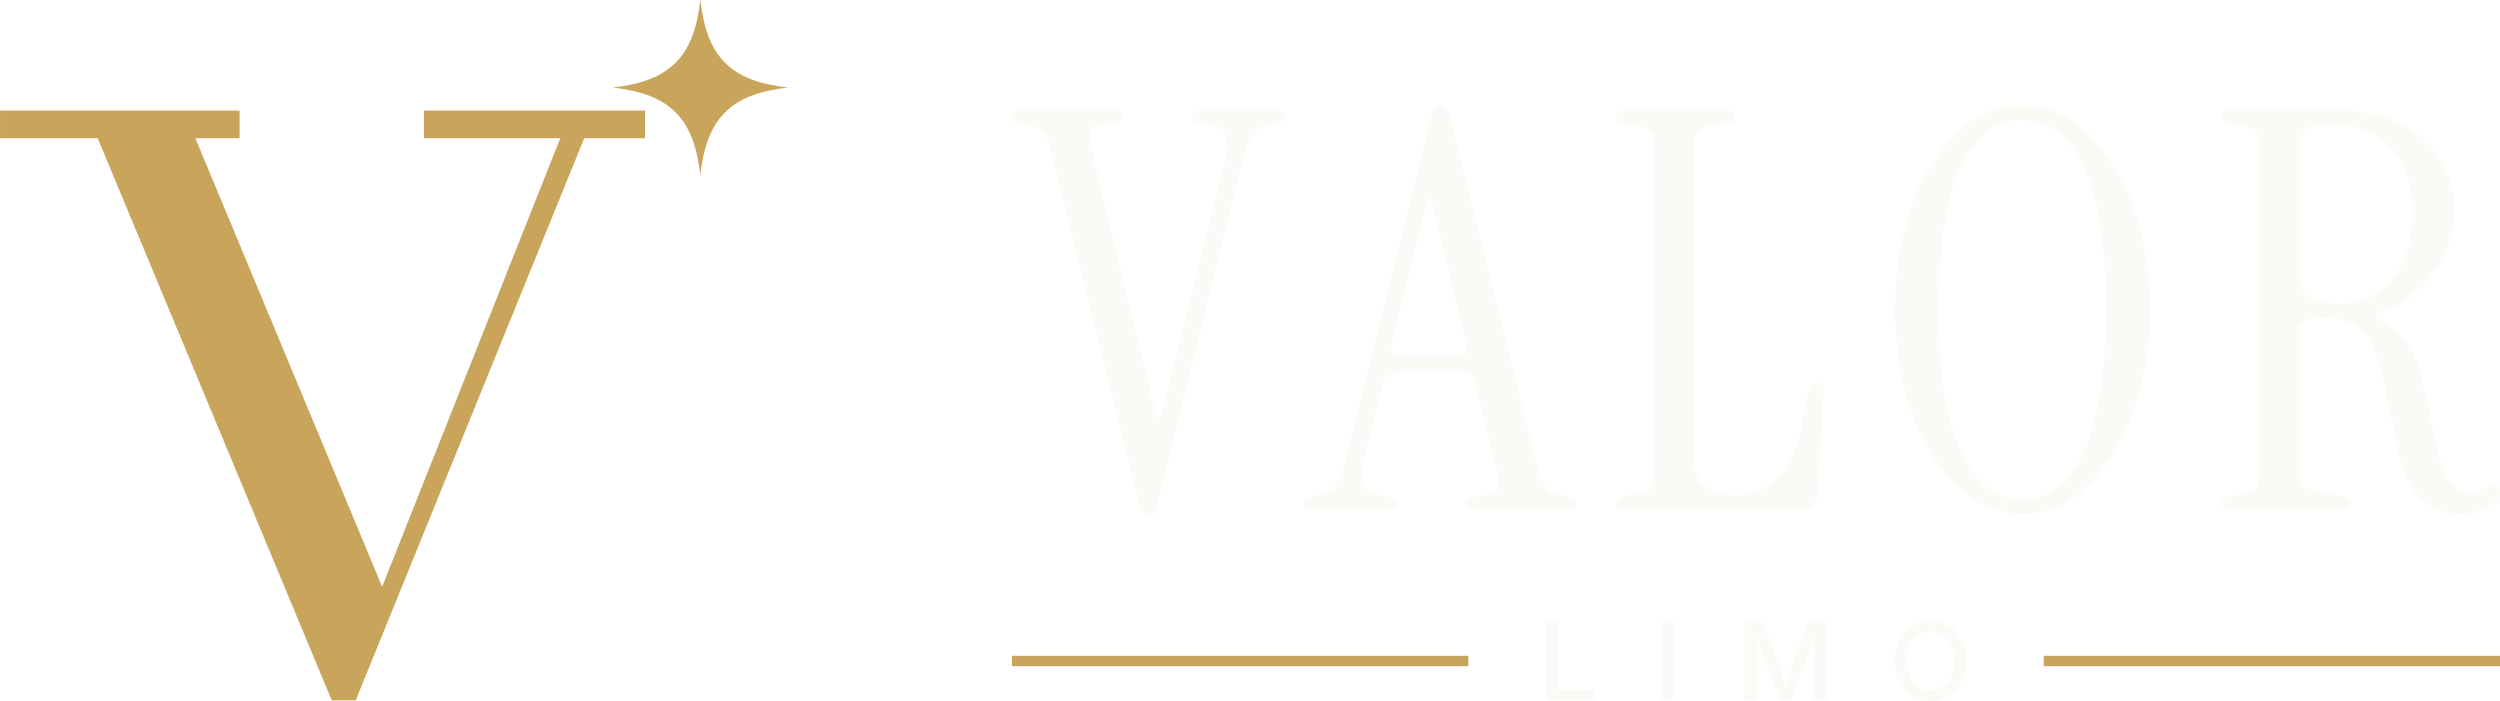
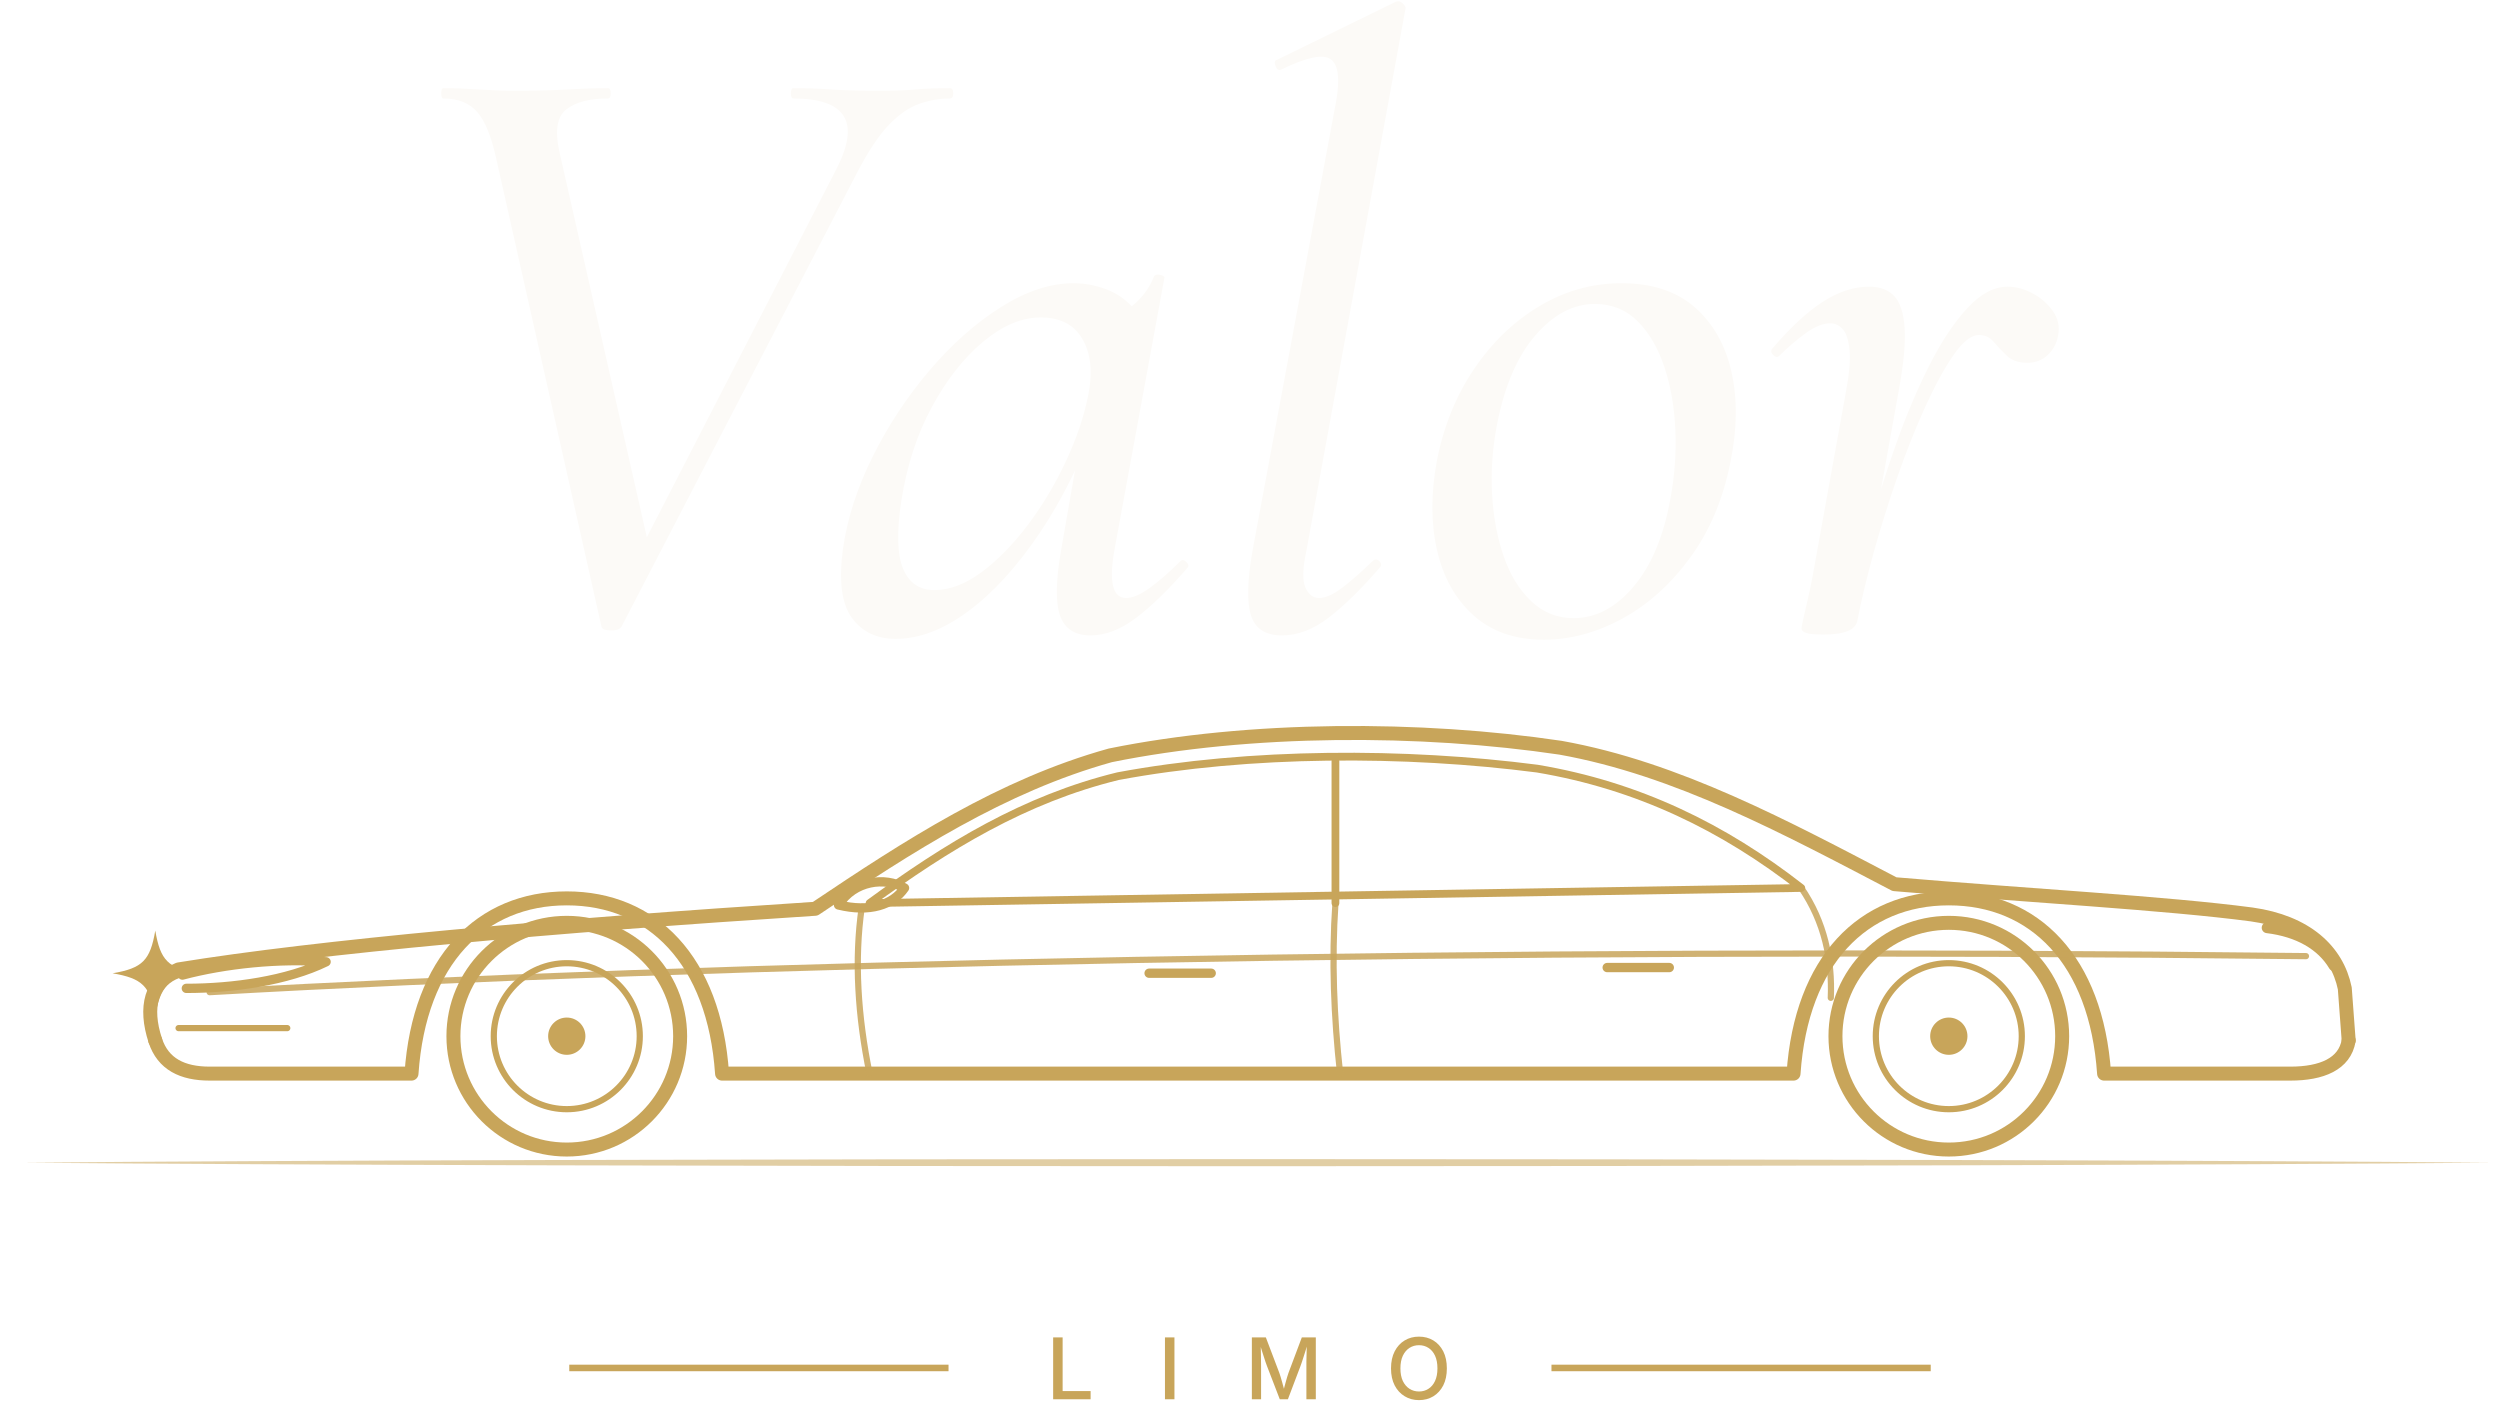
- <svg xmlns="http://www.w3.org/2000/svg" viewBox="0 0 289.0 81.0" width="289" height="81" role="img" aria-label="Valor Limo">
-   <path transform="translate(-14.91 -6.39) scale(1.0652)" fill="#C8A55A" d="M14 18 H40 V21 H35.2 L55.47 69.68 L74.8 21 H60 V18 H84 V21 H77.4 L52.6 82 H50 L24.6 21 H14 Z M90 6 C90.7 12.2 93.3 14.8 99.5 15.5 C93.3 16.2 90.7 18.8 90 25 C89.3 18.8 86.7 16.2 80.5 15.5 C86.7 14.8 89.3 12.2 90 6 Z" />
-   <g transform="translate(116.98 12.78) scale(1)">
-     <path fill="#FCFAF7" d="M15.81 46.72Q15.55 46.72 15.23 46.53Q14.91 46.34 14.78 45.7L4.67 5.12Q4.22 3.33 3.68 2.62Q3.14 1.92 1.86 1.66L0.9 1.47Q0 1.28 0 0.64Q0 0 0.96 0H11.9Q12.8 0 12.8 0.7Q12.8 1.41 11.71 1.47L10.5 1.6Q9.41 1.66 9.12 2.27Q8.83 2.88 9.15 4.29L16.58 35.07Q16.7 35.46 16.99 35.46Q17.28 35.46 17.34 35.07L24.7 5.63Q25.6 1.98 22.78 1.6L21.82 1.47Q20.74 1.28 20.74 0.7Q20.74 0 21.63 0H30.59Q31.55 0 31.55 0.64Q31.55 1.28 30.66 1.47L29.7 1.66Q28.48 1.92 27.81 2.91Q27.14 3.9 26.69 5.7L16.77 45.7Q16.64 46.34 16.35 46.53Q16.06 46.72 15.81 46.72ZM34.69 46.08Q33.73 46.08 33.73 45.44Q33.73 44.8 34.62 44.61L35.58 44.42Q36.86 44.16 37.5 43.17Q38.14 42.18 38.59 40.38L48.51 0.38Q48.64 -0.26 48.93 -0.45Q49.22 -0.64 49.47 -0.64Q49.79 -0.64 50.08 -0.45Q50.37 -0.26 50.5 0.38L60.61 40.96Q61.06 42.75 61.63 43.46Q62.21 44.16 63.42 44.42L64.38 44.61Q65.28 44.8 65.28 45.44Q65.28 46.08 64.32 46.08H53.38Q52.48 46.08 52.48 45.38Q52.48 44.67 53.57 44.61L54.78 44.48Q55.87 44.35 56.16 43.78Q56.45 43.2 56.13 41.79L53.7 31.87Q53.31 30.21 51.58 30.21H44.86Q43.2 30.21 42.75 31.87L40.58 40.45Q39.62 44.1 42.5 44.48L43.46 44.61Q44.54 44.8 44.54 45.38Q44.54 46.08 43.65 46.08ZM44.67 28.29H51.71Q52.74 28.29 52.54 27.2L48.45 10.05H48.13L43.84 27.2Q43.65 28.29 44.67 28.29ZM70.78 46.08Q69.82 46.08 69.82 45.38Q69.82 44.8 70.66 44.61L72.13 44.35Q73.47 44.1 73.89 43.65Q74.3 43.2 74.3 41.86V4.22Q74.3 2.88 73.89 2.43Q73.47 1.98 72.13 1.73L70.66 1.47Q69.82 1.28 69.82 0.7Q69.82 0 70.78 0H82.5Q83.46 0 83.46 0.77Q83.46 1.34 82.75 1.47L81.02 1.73Q79.68 1.92 79.26 2.43Q78.85 2.94 78.85 4.29V40.13Q78.85 42.43 80.16 43.46Q81.47 44.48 83.46 44.48Q84.93 44.48 86.5 43.87Q88.06 43.26 89.34 41.57Q90.62 39.87 91.26 36.61L92.1 32.32Q92.29 31.49 93.06 31.49Q93.95 31.49 93.82 32.58L93.06 44.61Q92.93 46.08 91.46 46.08ZM116.8 46.66Q113.73 46.66 111.04 44.83Q108.35 43.01 106.34 39.81Q104.32 36.61 103.2 32.29Q102.08 27.97 102.08 22.98Q102.08 17.98 103.2 13.7Q104.32 9.41 106.34 6.18Q108.35 2.94 111.04 1.15Q113.73 -0.64 116.8 -0.64Q119.87 -0.64 122.53 1.15Q125.18 2.94 127.23 6.18Q129.28 9.41 130.4 13.7Q131.52 17.98 131.52 22.98Q131.52 27.97 130.4 32.29Q129.28 36.61 127.23 39.81Q125.18 43.01 122.53 44.83Q119.87 46.66 116.8 46.66ZM116.8 44.93Q121.34 44.93 123.9 39.49Q126.46 34.05 126.46 22.98Q126.46 11.9 123.9 6.5Q121.34 1.09 116.8 1.09Q112.32 1.09 109.73 6.5Q107.14 11.9 107.14 22.98Q107.14 34.05 109.73 39.49Q112.32 44.93 116.8 44.93ZM167.36 46.66Q161.79 46.66 160.26 39.36L158.78 32.26Q158.08 28.8 157.22 27.01Q156.35 25.22 154.85 24.58Q153.34 23.94 150.72 23.94Q149.82 23.94 149.31 24.42Q148.8 24.9 148.8 25.6V41.6Q148.8 42.94 149.31 43.42Q149.82 43.9 151.62 44.22L153.98 44.61Q154.69 44.74 154.69 45.31Q154.69 46.08 153.73 46.08H140.74Q139.78 46.08 139.78 45.38Q139.78 44.8 140.61 44.61L142.08 44.35Q143.42 44.1 143.84 43.65Q144.26 43.2 144.26 41.86V4.22Q144.26 2.88 143.84 2.43Q143.42 1.98 142.08 1.73L140.61 1.47Q139.78 1.28 139.78 0.7Q139.78 0 140.74 0H153.73Q157.5 0 160.45 1.47Q163.39 2.94 165.06 5.54Q166.72 8.13 166.72 11.52Q166.72 15.55 164.29 18.78Q161.86 22.02 158.14 23.36Q157.7 23.49 157.66 23.78Q157.63 24.06 158.08 24.26Q160.13 25.22 161.31 26.94Q162.5 28.67 163.14 31.55L164.54 38.08Q165.25 41.41 166.21 42.82Q167.17 44.22 168.64 44.22Q169.15 44.22 169.57 44.06Q169.98 43.9 170.62 43.46Q171.14 43.14 171.58 43.3Q172.03 43.46 172.03 43.97Q172.03 45.06 170.62 45.86Q169.22 46.66 167.36 46.66ZM153.09 22.34Q157.44 22.34 159.68 19.42Q161.92 16.51 161.92 11.65Q161.92 6.91 159.33 4.26Q156.74 1.6 152.19 1.6Q148.8 1.6 148.8 4.16V18.82Q148.8 22.34 153.09 22.34Z" />
-     <path fill="#FCFAF7" d="M61.76 68.17V59.08H63.15V66.98H67.27V68.17ZM76.47 59.08V68.17H75.07V59.08ZM84.73 68.17V59.08H86.78L88.77 64.3Q88.85 64.53 88.96 64.88Q89.06 65.24 89.18 65.66Q89.3 66.07 89.4 66.47Q89.51 66.88 89.58 67.2H89.29Q89.37 66.89 89.47 66.49Q89.58 66.1 89.69 65.68Q89.81 65.26 89.92 64.9Q90.03 64.53 90.11 64.3L92.07 59.08H94.13V68.17H92.74V63.28Q92.74 63 92.75 62.61Q92.75 62.22 92.76 61.78Q92.78 61.35 92.79 60.9Q92.8 60.45 92.8 60.04H92.91Q92.78 60.49 92.64 60.96Q92.5 61.43 92.36 61.87Q92.22 62.31 92.09 62.68Q91.97 63.04 91.88 63.28L90.02 68.17H88.83L86.94 63.28Q86.86 63.05 86.74 62.69Q86.62 62.33 86.48 61.9Q86.34 61.46 86.19 60.99Q86.05 60.51 85.9 60.04H86.02Q86.03 60.42 86.04 60.85Q86.05 61.29 86.06 61.74Q86.07 62.18 86.08 62.58Q86.08 62.98 86.08 63.28V68.17ZM106.18 68.3Q105 68.3 104.07 67.74Q103.14 67.18 102.6 66.13Q102.07 65.09 102.07 63.63Q102.07 62.17 102.6 61.13Q103.14 60.08 104.07 59.52Q105 58.96 106.18 58.96Q107.36 58.96 108.28 59.52Q109.21 60.08 109.74 61.13Q110.28 62.17 110.28 63.63Q110.28 65.09 109.74 66.13Q109.21 67.18 108.28 67.74Q107.36 68.3 106.18 68.3ZM106.18 67.03Q106.95 67.03 107.57 66.64Q108.18 66.25 108.54 65.49Q108.89 64.73 108.89 63.63Q108.89 62.53 108.54 61.77Q108.18 61.01 107.57 60.62Q106.95 60.23 106.18 60.23Q105.4 60.23 104.78 60.62Q104.17 61.01 103.81 61.77Q103.45 62.53 103.45 63.63Q103.45 64.73 103.81 65.49Q104.17 66.24 104.78 66.64Q105.4 67.03 106.18 67.03Z" />
-     <path fill="#C8A55A" d="M0 63.03 H52.76 V64.23 H0 Z M119.28 63.03 H172.03 V64.23 H119.28 Z" />
+ <svg xmlns="http://www.w3.org/2000/svg" viewBox="0 0 382.33 215.8" width="382" height="216" role="img" aria-label="Valor Limo">
+   <g fill="#FCFAF7" color="#FCFAF7">
+     <path transform="translate(67.48 95.79)" d="M24.51 -0.13 8.45 -71.54Q7.35 -76.69 5.55 -78.8Q3.76 -80.92 0.32 -80.92Q0 -80.92 0 -81.71Q0 -82.5 0.32 -82.5Q2.86 -82.5 5.76 -82.3Q8.65 -82.1 11.19 -82.1Q15.87 -82.1 19.26 -82.3Q22.65 -82.5 25.46 -82.5Q25.92 -82.5 25.92 -81.71Q25.92 -80.92 25.46 -80.92Q21.29 -80.92 19.15 -79.27Q17.01 -77.62 18.05 -72.86L32.13 -10.78L25.72 -2.71L60.45 -70.16Q63.23 -75.6 61.53 -78.26Q59.83 -80.92 53.86 -80.92Q53.47 -80.92 53.47 -81.71Q53.47 -82.5 53.86 -82.5Q56.85 -82.5 59.67 -82.3Q62.49 -82.1 67.03 -82.1Q70.38 -82.1 72.53 -82.3Q74.69 -82.5 77.77 -82.5Q78.3 -82.5 78.3 -81.71Q78.3 -80.92 77.77 -80.92Q75.41 -80.92 73.09 -80.1Q70.77 -79.29 68.47 -76.9Q66.16 -74.51 63.58 -69.55L27.56 -0.13Q27.17 0.46 25.9 0.43Q24.64 0.4 24.51 -0.13ZM69.5 1.72Q65.16 1.72 62.81 -1.48Q60.45 -4.68 61.43 -12.01Q62.43 -19.03 65.99 -26.17Q69.54 -33.3 74.67 -39.33Q79.8 -45.36 85.59 -49.01Q91.38 -52.67 96.7 -52.67Q99.2 -52.67 101.68 -51.75Q104.16 -50.83 105.95 -48.76Q107.75 -46.69 108.01 -43.35L101.69 -47.12Q103.49 -47.39 105.76 -49.27Q108.02 -51.16 109.01 -53.72Q109.27 -54.12 110 -53.93Q110.72 -53.74 110.59 -53.47L102.93 -11.75Q101.67 -4.53 104.75 -4.53Q106.21 -4.53 108.35 -6.07Q110.49 -7.62 113.04 -10.16Q113.43 -10.56 113.96 -10.03Q114.49 -9.5 114.09 -9.11Q109.86 -4.22 106.3 -1.52Q102.74 1.19 99.31 1.19Q95.74 1.19 94.66 -1.77Q93.57 -4.73 94.78 -11.75L98 -30.23L100.41 -32.47Q96.74 -22.23 91.54 -14.5Q86.34 -6.77 80.63 -2.53Q74.92 1.72 69.5 1.72ZM75.41 -5.74Q78.94 -5.74 82.66 -8.5Q86.37 -11.27 89.73 -15.73Q93.09 -20.2 95.54 -25.46Q98 -30.72 98.95 -35.57Q100.01 -40.79 98.05 -44.15Q96.1 -47.51 91.48 -47.43Q87.21 -47.36 82.81 -43.67Q78.41 -39.98 75.02 -33.72Q71.63 -27.46 70.37 -19.44Q69.27 -12.28 70.63 -9.01Q72 -5.74 75.41 -5.74ZM128.57 1.19Q124.81 1.19 123.84 -1.86Q122.87 -4.9 124.07 -11.75L136.86 -80.51Q137.77 -85.68 136.02 -86.93Q134.26 -88.18 128.41 -85.32Q127.88 -85.11 127.58 -85.91Q127.28 -86.7 127.81 -86.83L145.95 -95.7Q146.53 -95.96 147.06 -95.44Q147.59 -94.91 147.46 -94.64L132.31 -11.75Q131.45 -7.83 132.14 -6.18Q132.84 -4.53 134.26 -4.53Q135.71 -4.53 137.79 -6.1Q139.87 -7.68 142.41 -10.16Q142.94 -10.69 143.47 -10.16Q144 -9.64 143.47 -9.11Q139.23 -4.22 135.71 -1.52Q132.18 1.19 128.57 1.19ZM168.62 1.85Q162.02 1.85 157.87 -1.87Q153.73 -5.59 152.3 -11.79Q150.87 -18 152.26 -25.48Q153.77 -33.31 157.89 -39.45Q162 -45.59 167.89 -49.13Q173.78 -52.67 180.49 -52.67Q187.52 -52.67 191.73 -48.97Q195.94 -45.26 197.32 -39.09Q198.7 -32.91 197.19 -25.48Q195.54 -16.94 191.04 -10.76Q186.54 -4.59 180.61 -1.37Q174.68 1.85 168.62 1.85ZM173.18 -1.45Q178.28 -1.45 182.36 -6.29Q186.44 -11.13 187.97 -19.67Q188.95 -24.88 188.74 -30.12Q188.53 -35.36 187.09 -39.76Q185.64 -44.17 182.99 -46.83Q180.33 -49.5 176.42 -49.5Q171.49 -49.5 167.35 -44.72Q163.2 -39.94 161.48 -31.15Q160.43 -25.79 160.7 -20.53Q160.98 -15.26 162.47 -10.95Q163.95 -6.64 166.68 -4.05Q169.41 -1.45 173.18 -1.45ZM216.59 -1.15 215.27 -1.28Q216.44 -7.55 218.3 -14.56Q220.16 -21.58 222.54 -28.22Q224.91 -34.87 227.67 -40.28Q230.43 -45.69 233.45 -48.92Q236.46 -52.14 239.54 -52.14Q241.43 -52.14 243.35 -51.13Q245.27 -50.11 246.47 -48.41Q247.67 -46.71 247.27 -44.68Q246.99 -42.97 245.73 -41.74Q244.48 -40.5 242.55 -40.5Q240.57 -40.5 239.44 -41.57Q238.32 -42.63 237.43 -43.69Q236.54 -44.75 235.16 -44.75Q233.42 -44.75 231.31 -41.74Q229.21 -38.72 226.97 -33.81Q224.73 -28.89 222.69 -23.05Q220.66 -17.21 219.05 -11.44Q217.45 -5.66 216.59 -1.15ZM211.44 1.06Q209.37 1.06 208.7 0.8Q208.03 0.54 208.03 0.15Q208.03 -0.31 208.79 -3.47Q209.54 -6.63 210.07 -9.77L214.76 -35.72Q215.59 -40.07 215.38 -42.36Q215.18 -44.66 214.37 -45.6Q213.56 -46.54 212.43 -46.54Q210.8 -46.54 208.74 -45.08Q206.69 -43.61 204.61 -41.55Q204.23 -41.17 203.7 -41.69Q203.17 -42.21 203.56 -42.67Q207.73 -47.55 211.3 -49.84Q214.88 -52.14 218.35 -52.14Q220.9 -52.14 222.24 -50.67Q223.58 -49.21 223.8 -45.79Q224.02 -42.38 222.93 -36.43L216.59 -1.15Q216.26 1.06 211.44 1.06Z" />
+   </g>
+   <g fill="#C8A55A" color="#C8A55A">
+     <g transform="translate(13.06 105.79) scale(1.1874)">
+       <g fill="none" stroke="currentColor" stroke-linecap="round" stroke-linejoin="round">
+         <path d="M9 44.75 C7.6 40.48 8.4 37.06 12 35.6 C30 32.67 60 29.99 94 27.79 C106 19.74 118 11.93 132 8.03 C150 4.37 172 4.37 190 7.05 C205 9.74 219 17.3 233 24.62 C250 26.08 268 27.06 279 28.52 C286 29.5 290 33.16 291 38.04 L291.5 44.75" stroke-width="1.8" />
+         <path d="M9 44.75 C10 47.8 12.5 49.02 16 49.02 H42 C43 34.38 51 26.45 62 26.45 C73 26.45 81 34.38 82 49.02 H220 C221 34.38 229 26.45 240 26.45 C251 26.45 259 34.38 260 49.02 H284 C288 49.02 291 47.8 291.5 44.75" stroke-width="1.8" />
+         <path d="M101 27.06 C111 19.74 121 13.64 133 10.71 C150 7.54 170 7.54 187 9.74 C200 11.93 211 17.3 221 25.11 Z" stroke-width="1" />
+         <path d="M161 8.76 V27.06" stroke-width="1" />
+         <path d="M16 38.53 C80 34.87 180 32.67 286 33.89" opacity=".85" stroke-width="0.8" />
+         <path d="M100 27.55 C99 34.38 99.5 41.7 101 49.02 M161 27.06 C160.5 34.38 160.8 41.7 161.6 49.02 M221 25.11 C224 29.5 225 34.38 224.8 39.26" opacity=".85" stroke-width="0.8" />
+         <path d="M137 36.09 H145 M196 35.36 H204" stroke-width="1.2" />
+         <path d="M97 27.3 C99 24.13 103 23.64 105.5 25.11 C104 27.3 101 28.28 97 27.3 Z" stroke-width="1.2" />
+         <path d="M12.5 36.33 C18 34.87 25 34.14 31 34.62 C26 37.06 19 38.04 13 38.04" stroke-width="1.2" />
+         <path d="M12 43.16 H26" stroke-width="0.8" />
+         <path d="M281 30.23 C285 30.72 288 32.43 289.6 35.11" stroke-width="1.4" />
+         <circle cx="62" cy="44.2" r="14.6" stroke-width="1.8" />
+         <circle cx="62" cy="44.2" r="9.4" stroke-width="0.8" />
+         <circle cx="240" cy="44.2" r="14.6" stroke-width="1.8" />
+         <circle cx="240" cy="44.2" r="9.4" stroke-width="0.8" />
+       </g>
+       <g fill="currentColor">
+         <circle cx="62" cy="44.2" r="2.4" />
+         <circle cx="240" cy="44.2" r="2.4" />
+         <path d="M-8 60.49 C60 59.88 240 59.88 310 60.49 C240 61.1 60 61.1 -8 60.49 Z" opacity=".55" />
+         <path d="M9 30.6 C9.66 34.45 10.65 35.44 14.5 36.1 C10.65 36.76 9.66 37.75 9 41.6 C8.34 37.75 7.35 36.76 3.5 36.1 C7.35 35.44 8.34 34.45 9 30.6 Z" />
+       </g>
+     </g>
+   </g>
+   <g fill="#C8A55A" color="#C8A55A">
+     <path transform="translate(161.06 213.8)" d="M0 0V-9.46H1.45V-1.25H5.73V0ZM18.55 -9.46V0H17.1V-9.46ZM30.39 0V-9.46H32.53L34.59 -4.03Q34.68 -3.79 34.79 -3.42Q34.9 -3.05 35.02 -2.62Q35.14 -2.19 35.25 -1.77Q35.36 -1.35 35.44 -1.01H35.13Q35.22 -1.33 35.33 -1.75Q35.44 -2.16 35.56 -2.6Q35.68 -3.03 35.79 -3.41Q35.9 -3.79 35.99 -4.03L38.03 -9.46H40.17V0H38.73V-5.09Q38.73 -5.39 38.73 -5.79Q38.74 -6.19 38.75 -6.65Q38.76 -7.1 38.77 -7.57Q38.78 -8.03 38.79 -8.46H38.9Q38.77 -7.99 38.62 -7.5Q38.47 -7.01 38.32 -6.55Q38.18 -6.1 38.05 -5.72Q37.92 -5.34 37.83 -5.09L35.9 0H34.66L32.7 -5.09Q32.6 -5.33 32.48 -5.7Q32.36 -6.07 32.21 -6.53Q32.06 -6.98 31.91 -7.47Q31.76 -7.97 31.61 -8.46H31.74Q31.75 -8.07 31.76 -7.61Q31.77 -7.16 31.78 -6.7Q31.78 -6.23 31.79 -5.82Q31.8 -5.4 31.8 -5.09V0ZM55.95 0.13Q54.72 0.13 53.76 -0.46Q52.79 -1.04 52.23 -2.12Q51.67 -3.21 51.67 -4.72Q51.67 -6.24 52.23 -7.33Q52.79 -8.42 53.76 -9Q54.72 -9.58 55.95 -9.58Q57.17 -9.58 58.14 -9Q59.1 -8.42 59.66 -7.33Q60.21 -6.24 60.21 -4.72Q60.21 -3.21 59.66 -2.12Q59.1 -1.04 58.14 -0.45Q57.17 0.13 55.95 0.13ZM55.95 -1.19Q56.76 -1.19 57.39 -1.6Q58.03 -2 58.4 -2.79Q58.77 -3.58 58.77 -4.72Q58.77 -5.88 58.4 -6.67Q58.03 -7.46 57.39 -7.86Q56.76 -8.27 55.95 -8.27Q55.14 -8.27 54.5 -7.86Q53.86 -7.45 53.48 -6.66Q53.11 -5.87 53.11 -4.72Q53.11 -3.58 53.48 -2.79Q53.86 -2.01 54.5 -1.6Q55.14 -1.19 55.95 -1.19Z" />
+     <path d="M87.06 208.51 H145.06 V209.51 H87.06 Z M237.27 208.51 H295.27 V209.51 H237.27 Z" />
  </g>
</svg>
